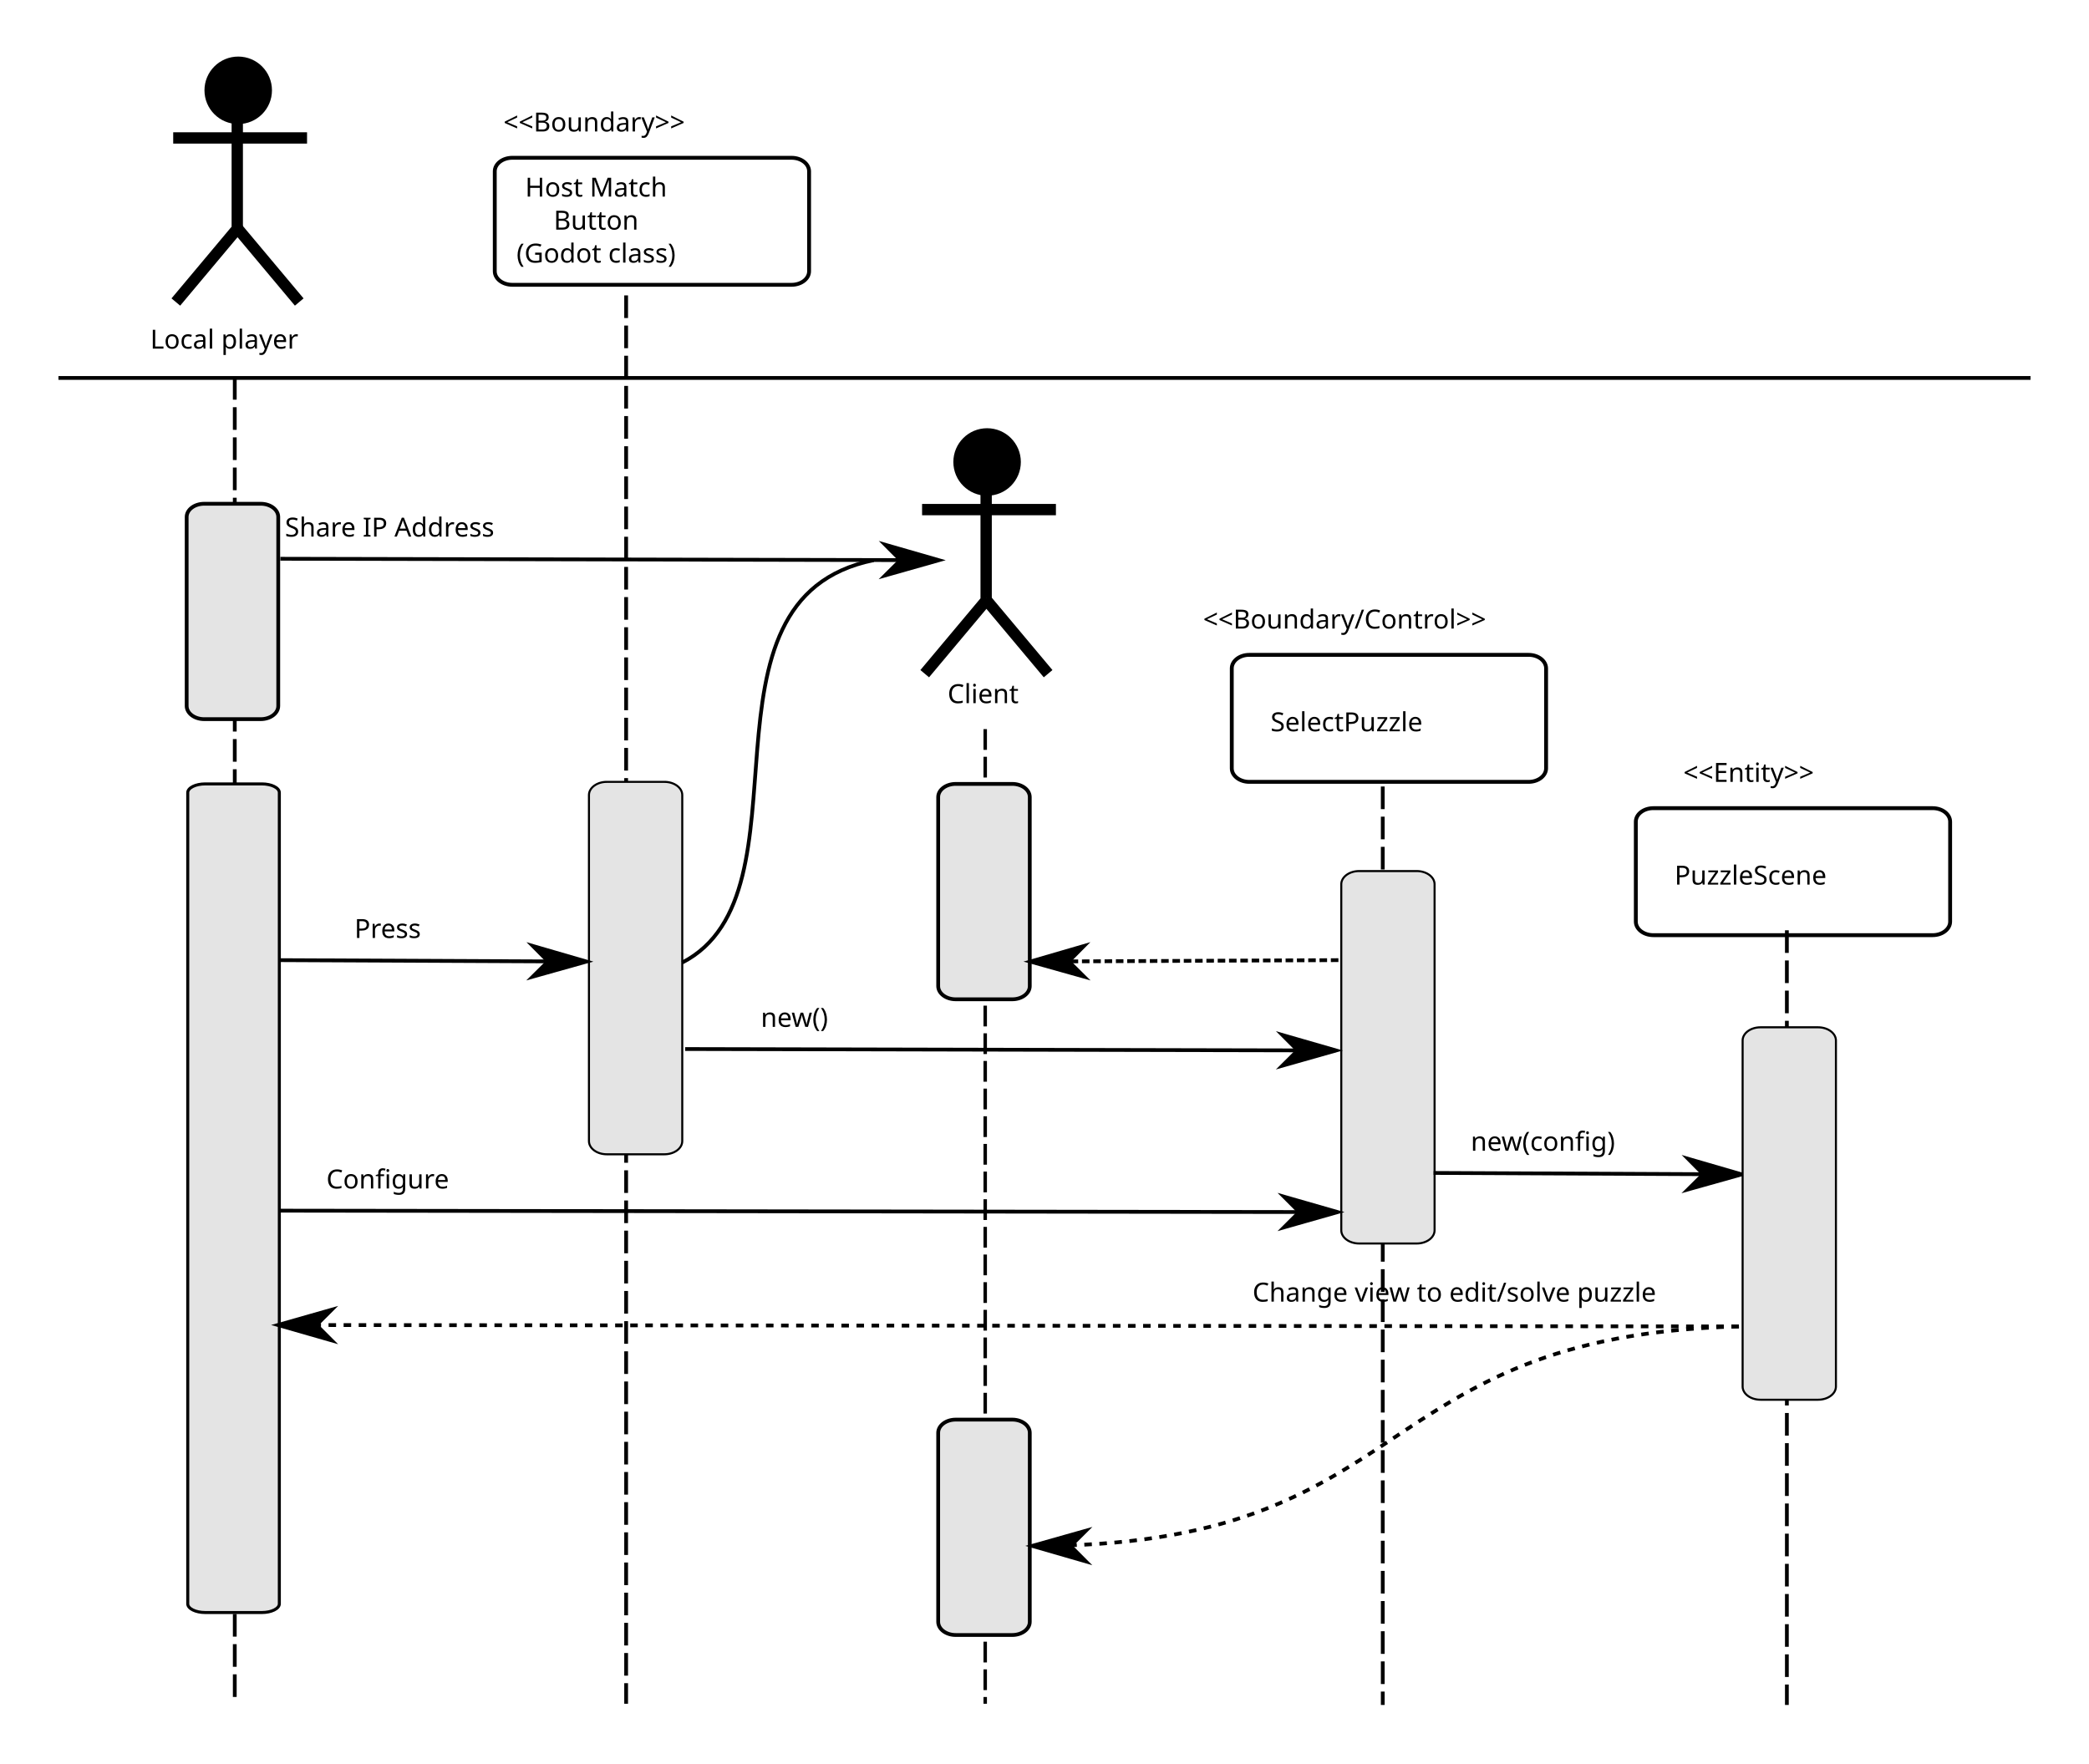
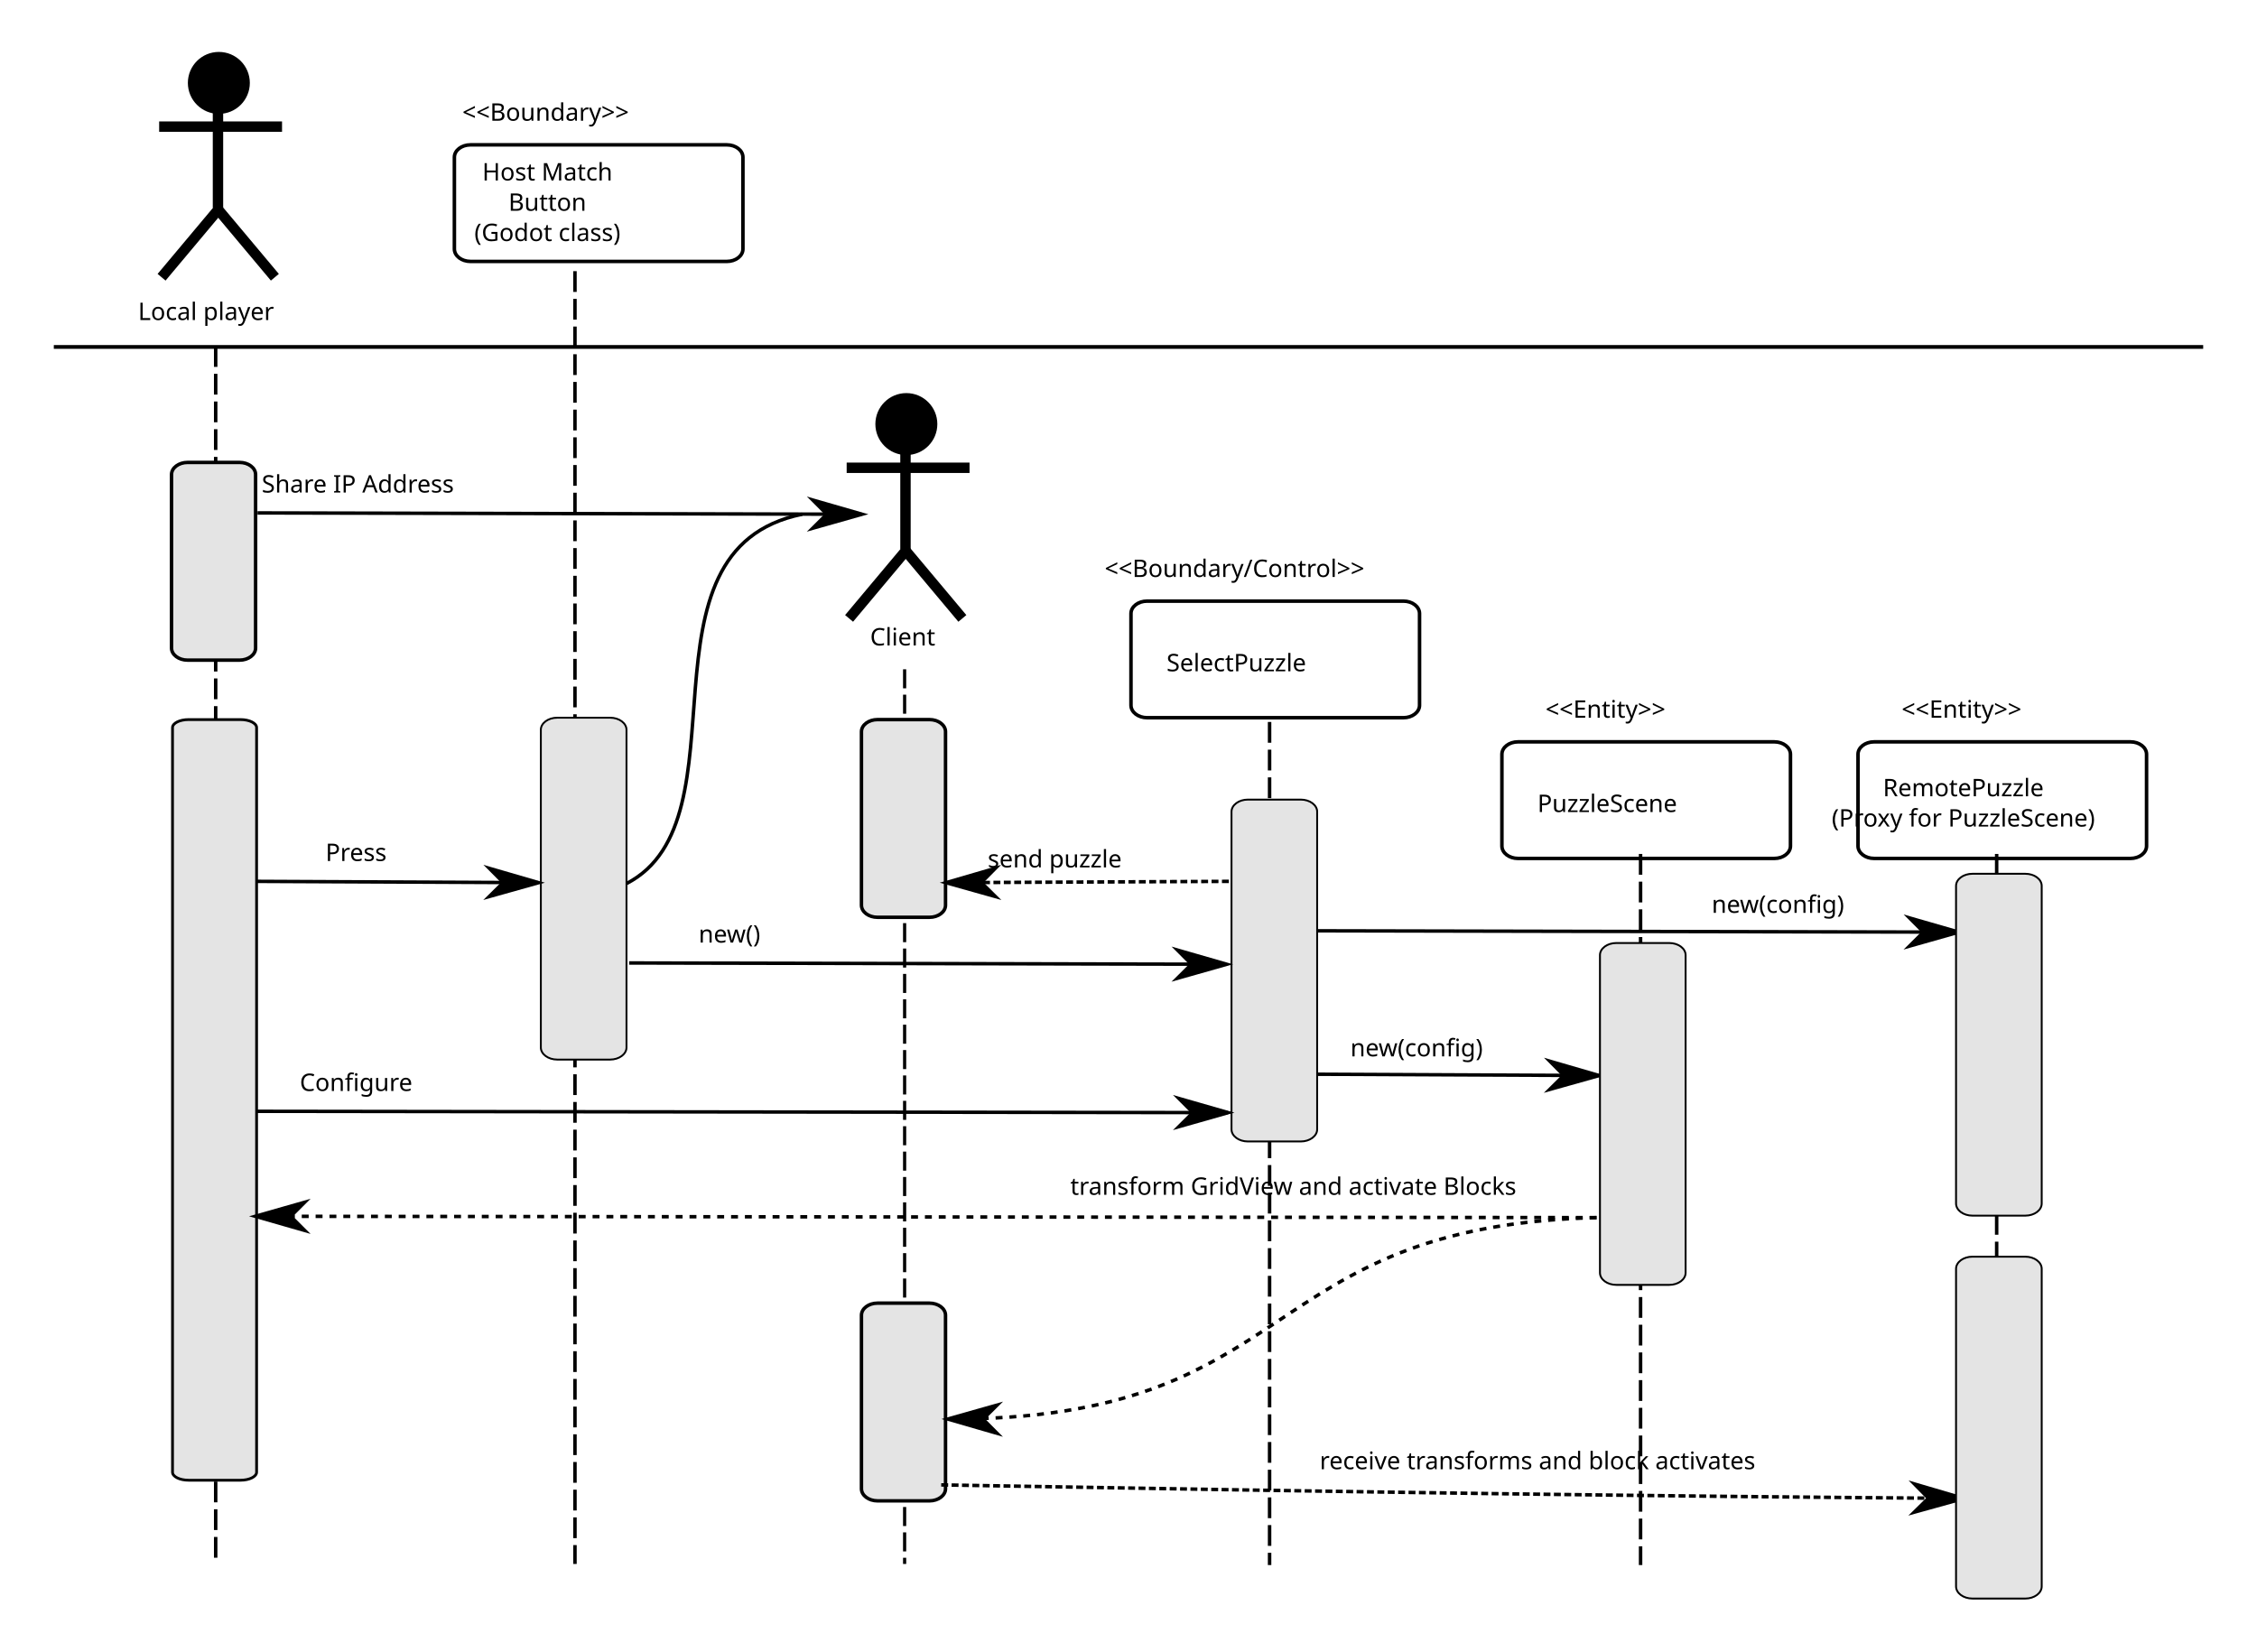
- <svg xmlns="http://www.w3.org/2000/svg" width="553.956" height="467.602" id="svg4629" version="1.1">
+ <svg xmlns="http://www.w3.org/2000/svg" width="651.937" height="477.05" id="svg4629" version="1.1">
  <defs id="defs4631">
    <marker orient="auto" refY="0" refX="0" id="Arrow1Lend" style="overflow:visible">
      <path id="path3874" d="M 0,0 5,-5 -12.5,0 5,5 0,0 z" style="fill-rule:evenodd;stroke:#000000;stroke-width:1pt" transform="matrix(-0.8,0,0,-0.8,-10,0)" />
    </marker>
  </defs>
-   <g id="layer1" transform="translate(15.5,-18.76002)">
+   <g id="layer1" transform="translate(15.54479,-18.76002)">
+     <path id="path3126" d="m 364.668,287.646 185.469,0.379" style="fill:none;stroke:#000000;stroke-width:1;stroke-linecap:butt;stroke-linejoin:miter;stroke-miterlimit:4;stroke-opacity:1;stroke-dasharray:none;marker-end:url(#Arrow1Lend)" />
    <g id="g4589" transform="translate(29.23524,-4.67677)" style="stroke-width:3;stroke-miterlimit:4;stroke-dasharray:none">
      <path d="m 25.885,47.387 c 0,4.114 -3.335,7.45 -7.45,7.45 -4.114,0 -7.45,-3.335 -7.45,-7.45 0,-4.114 3.335,-7.45 7.45,-7.45 4.114,0 7.45,3.335 7.45,7.45 z" id="path4591" style="fill:#000000;stroke:#000000;stroke-width:3;stroke-miterlimit:4;stroke-dasharray:none" />
      <path id="path4593" d="m 18.183,48.397 0,35.103" style="fill:none;stroke:#000000;stroke-width:3;stroke-linecap:butt;stroke-linejoin:miter;stroke-miterlimit:4;stroke-opacity:1;stroke-dasharray:none" />
      <path id="path4595" d="m 1.195,60.014 35.491,0" style="fill:none;stroke:#000000;stroke-width:3;stroke-linecap:butt;stroke-linejoin:miter;stroke-miterlimit:4;stroke-opacity:1;stroke-dasharray:none" />
      <path style="fill:none;stroke:#000000;stroke-width:3;stroke-linecap:butt;stroke-linejoin:miter;stroke-miterlimit:4;stroke-opacity:1;stroke-dasharray:none" d="M 17.963,83.659 34.615,103.525" id="path4597" />
      <path id="path4599" d="M 18.544,83.659 1.892,103.525" style="fill:none;stroke:#000000;stroke-width:3;stroke-linecap:butt;stroke-linejoin:miter;stroke-miterlimit:4;stroke-opacity:1;stroke-dasharray:none" />
    </g>
    <text id="text4601" y="111.206" x="24.348" style="font-size:12px;font-style:normal;font-weight:normal;line-height:125%;letter-spacing:0px;word-spacing:0px;fill:#000000;fill-opacity:1;stroke:none;font-family:Sans" xml:space="preserve">
      <tspan style="font-size:7px" y="111.206" x="24.348" id="tspan4603">Local player</tspan>
      <tspan id="tspan4605" style="font-size:7px" y="119.956" x="24.348" />
      <tspan style="font-size:7px" id="tspan4607" y="128.706" x="24.348" />
    </text>
-     <path style="fill:none;stroke:#000000;stroke-width:1px;stroke-linecap:butt;stroke-linejoin:miter;stroke-opacity:1" d="m 0,118.981 522.956,0" id="path4662" />
+     <path style="fill:none;stroke:#000000;stroke-width:1.09px;stroke-linecap:butt;stroke-linejoin:miter;stroke-opacity:1" d="m 0,118.981 620.847,0" id="path4662" />
    <rect ry="3.592" rx="4.644" y="60.601" x="115.703" height="33.679" width="83.35" id="rect5846" style="fill:none;stroke:#000000;stroke-width:1.021;stroke-linejoin:miter;stroke-miterlimit:4;stroke-dasharray:none;stroke-dashoffset:3.7" />
    <text id="text5848" y="53.627" x="152.987" style="font-size:12px;font-style:normal;font-weight:normal;line-height:125%;letter-spacing:0px;word-spacing:0px;fill:#000000;fill-opacity:1;stroke:none;font-family:Sans" xml:space="preserve">
      <tspan style="font-size:7px;text-align:center;text-anchor:middle" y="53.627" x="152.987" id="tspan5850">&lt;&lt;Boundary&gt;&gt;</tspan>
      <tspan id="tspan5852" style="font-size:7px" y="62.377" x="152.987" />
      <tspan style="font-size:7px" id="tspan5854" y="71.127" x="152.987" />
    </text>
    <text xml:space="preserve" style="font-size:12px;font-style:normal;font-weight:normal;line-height:125%;letter-spacing:0px;word-spacing:0px;fill:#000000;fill-opacity:1;stroke:none;font-family:Sans" x="153.493" y="70.894" id="text5856">
      <tspan id="tspan5860" x="153.493" y="70.894" style="font-size:7px;text-align:center;text-anchor:middle">Host Match</tspan>
      <tspan x="153.493" y="79.644" style="font-size:7px;text-align:center;text-anchor:middle" id="tspan6571">Button</tspan>
      <tspan x="153.493" y="88.394" style="font-size:7px;text-align:center;text-anchor:middle" id="tspan5676">(Godot class)</tspan>
      <tspan x="153.493" y="97.144" style="font-size:7px" id="tspan5862" />
      <tspan x="153.493" y="105.894" id="tspan5864" style="font-size:7px" />
    </text>
    <path id="path6098" d="m 150.536,97.091 0,373.454" style="fill:none;stroke:#000000;stroke-width:1;stroke-linecap:butt;stroke-linejoin:miter;stroke-miterlimit:4;stroke-opacity:1;stroke-dasharray:6, 2;stroke-dashoffset:0;marker-end:none" />
    <rect ry="3.5" rx="4.732" y="226.086" x="140.677" height="98.757" width="24.743" id="rect6104" style="fill:#e4e4e4;fill-opacity:1;stroke:#000000;stroke-width:0.543;stroke-linejoin:miter;stroke-miterlimit:4;stroke-dasharray:none;stroke-dashoffset:0" />
    <path id="path6108" d="m 46.756,118.743 0,351.801" style="fill:none;stroke:#000000;stroke-width:1;stroke-linecap:butt;stroke-linejoin:miter;stroke-miterlimit:4;stroke-opacity:1;stroke-dasharray:6, 2;stroke-dashoffset:0;marker-end:none" />
    <rect ry="2.312" rx="4.644" y="226.629" x="34.286" height="219.725" width="24.286" id="rect6110" style="fill:#e4e4e4;fill-opacity:1;stroke:#000000;stroke-width:0.802;stroke-linejoin:miter;stroke-miterlimit:4;stroke-dasharray:none;stroke-dashoffset:0" />
    <path style="fill:none;stroke:#000000;stroke-width:1px;stroke-linecap:butt;stroke-linejoin:miter;stroke-opacity:1;marker-end:url(#Arrow1Lend)" d="m 58.336,273.361 81.57,0.379" id="path6112" />
    <text id="text6298" y="267.479" x="98.233" style="font-size:12px;font-style:normal;font-weight:normal;line-height:125%;letter-spacing:0px;word-spacing:0px;fill:#000000;fill-opacity:1;stroke:none;font-family:Sans" xml:space="preserve">
      <tspan style="font-size:7px;text-align:center;text-anchor:middle" y="267.479" x="98.233" id="tspan6369">Press</tspan>
      <tspan style="font-size:7px;text-align:center;text-anchor:middle" y="276.229" x="98.233" id="tspan6306" />
      <tspan id="tspan6302" style="font-size:7px" y="284.979" x="98.233" />
      <tspan style="font-size:7px" id="tspan6304" y="293.729" x="98.233" />
    </text>
    <rect ry="3.592" rx="4.644" y="192.407" x="311.14" height="33.679" width="83.35" id="rect6409" style="fill:none;stroke:#000000;stroke-width:1.021;stroke-linejoin:miter;stroke-miterlimit:4;stroke-dasharray:none;stroke-dashoffset:3.7" />
    <text id="text6411" y="185.433" x="351.986" style="font-size:12px;font-style:normal;font-weight:normal;line-height:125%;letter-spacing:0px;word-spacing:0px;fill:#000000;fill-opacity:1;stroke:none;font-family:Sans" xml:space="preserve">
      <tspan style="font-size:7px;text-align:center;text-anchor:middle" y="185.433" x="351.986" id="tspan6413">&lt;&lt;Boundary/Control&gt;&gt;</tspan>
      <tspan id="tspan6415" style="font-size:7px" y="194.183" x="351.986" />
      <tspan style="font-size:7px" id="tspan6417" y="202.933" x="351.986" />
    </text>
    <text xml:space="preserve" style="font-size:12px;font-style:normal;font-weight:normal;line-height:125%;letter-spacing:0px;word-spacing:0px;fill:#000000;fill-opacity:1;stroke:none;font-family:Sans" x="352.491" y="212.674" id="text6419">
      <tspan id="tspan6423" x="352.491" y="212.674" style="font-size:7px;text-align:center;text-anchor:middle">SelectPuzzle</tspan>
      <tspan id="tspan6425" x="352.491" y="221.424" style="font-size:7px;text-align:center;text-anchor:middle" />
      <tspan x="352.491" y="230.174" style="font-size:7px" id="tspan6427" />
      <tspan x="352.491" y="238.924" id="tspan6429" style="font-size:7px" />
    </text>
    <rect style="fill:none;stroke:#000000;stroke-width:1.021;stroke-linejoin:miter;stroke-miterlimit:4;stroke-dasharray:none;stroke-dashoffset:3.7" id="rect6449" width="83.35" height="33.679" x="418.283" y="233.06" rx="4.644" ry="3.592" />
    <text xml:space="preserve" style="font-size:12px;font-style:normal;font-weight:normal;line-height:125%;letter-spacing:0px;word-spacing:0px;fill:#000000;fill-opacity:1;stroke:none;font-family:Sans" x="459.129" y="226.086" id="text6451">
      <tspan id="tspan6453" x="459.129" y="226.086" style="font-size:7px;text-align:center;text-anchor:middle">&lt;&lt;Entity&gt;&gt;</tspan>
      <tspan x="459.129" y="234.836" style="font-size:7px" id="tspan6455" />
      <tspan x="459.129" y="243.586" id="tspan6457" style="font-size:7px" />
    </text>
    <text id="text6459" y="253.328" x="459.634" style="font-size:12px;font-style:normal;font-weight:normal;line-height:125%;letter-spacing:0px;word-spacing:0px;fill:#000000;fill-opacity:1;stroke:none;font-family:Sans" xml:space="preserve">
      <tspan style="font-size:7px;text-align:center;text-anchor:middle" y="253.328" x="459.634" id="tspan6461">PuzzleScene</tspan>
      <tspan style="font-size:7px;text-align:center;text-anchor:middle" y="262.078" x="459.634" id="tspan6550" />
      <tspan style="font-size:7px;text-align:center;text-anchor:middle" y="270.828" x="459.634" id="tspan6463" />
      <tspan id="tspan6465" style="font-size:7px" y="279.578" x="459.634" />
      <tspan style="font-size:7px" id="tspan6467" y="288.328" x="459.634" />
    </text>
    <path style="fill:none;stroke:#000000;stroke-width:1;stroke-linecap:butt;stroke-linejoin:miter;stroke-miterlimit:4;stroke-opacity:1;stroke-dasharray:6, 2;stroke-dashoffset:0;marker-end:none" d="m 351.176,227.317 0,243.545" id="path6489" />
    <path style="fill:none;stroke:#000000;stroke-width:1;stroke-linecap:butt;stroke-linejoin:miter;stroke-miterlimit:4;stroke-opacity:1;stroke-dasharray:6, 2;stroke-dashoffset:0;marker-end:none" d="m 458.338,265.444 0,205.418" id="path6493" />
    <rect style="fill:#e4e4e4;fill-opacity:1;stroke:#000000;stroke-width:0.543;stroke-linejoin:miter;stroke-miterlimit:4;stroke-dasharray:none;stroke-dashoffset:0" id="rect6573" width="24.743" height="98.757" x="340.176" y="249.741" rx="4.732" ry="3.5" />
    <path id="path6577" d="m 166.193,296.932 172.484,0.379" style="fill:none;stroke:#000000;stroke-width:1px;stroke-linecap:butt;stroke-linejoin:miter;stroke-opacity:1;marker-end:url(#Arrow1Lend)" />
    <text xml:space="preserve" style="font-size:12px;font-style:normal;font-weight:normal;line-height:125%;letter-spacing:0px;word-spacing:0px;fill:#000000;fill-opacity:1;stroke:none;font-family:Sans" x="206.09" y="291.051" id="text6579">
      <tspan id="tspan6587" x="206.09" y="291.051" style="font-size:7px;text-align:center;text-anchor:middle">new()</tspan>
      <tspan x="206.09" y="299.801" style="font-size:7px" id="tspan6589" />
      <tspan x="206.09" y="308.551" id="tspan6591" style="font-size:7px" />
    </text>
-     <path style="fill:none;stroke:#000000;stroke-width:1px;stroke-linecap:butt;stroke-linejoin:miter;stroke-opacity:1;marker-end:url(#Arrow1Lend)" d="m 364.668,329.789 81.57,0.379" id="path6593" />
+     <path style="fill:none;stroke:#000000;stroke-width:1px;stroke-linecap:butt;stroke-linejoin:miter;stroke-opacity:1;marker-end:url(#Arrow1Lend)" d="m 364.668,329.075 81.57,0.379" id="path6593" />
    <text id="text6595" y="323.908" x="404.565" style="font-size:12px;font-style:normal;font-weight:normal;line-height:125%;letter-spacing:0px;word-spacing:0px;fill:#000000;fill-opacity:1;stroke:none;font-family:Sans" xml:space="preserve">
      <tspan style="font-size:7px;text-align:center;text-anchor:middle" y="323.908" x="404.565" id="tspan6603">new(config)</tspan>
      <tspan id="tspan6605" style="font-size:7px" y="332.658" x="404.565" />
      <tspan style="font-size:7px" id="tspan6607" y="341.408" x="404.565" />
    </text>
    <rect ry="3.5" rx="4.732" y="291.17" x="446.604" height="98.757" width="24.743" id="rect6632" style="fill:#e4e4e4;fill-opacity:1;stroke:#000000;stroke-width:0.543;stroke-linejoin:miter;stroke-miterlimit:4;stroke-dasharray:none;stroke-dashoffset:0" />
    <path id="path6634" d="m 58.336,339.789 280.759,0.379" style="fill:none;stroke:#000000;stroke-width:1px;stroke-linecap:butt;stroke-linejoin:miter;stroke-opacity:1;marker-end:url(#Arrow1Lend)" />
    <text xml:space="preserve" style="font-size:12px;font-style:normal;font-weight:normal;line-height:125%;letter-spacing:0px;word-spacing:0px;fill:#000000;fill-opacity:1;stroke:none;font-family:Sans" x="98.233" y="333.908" id="text6636">
      <tspan id="tspan6638" x="98.233" y="333.908" style="font-size:7px;text-align:center;text-anchor:middle">Configure</tspan>
      <tspan id="tspan6640" x="98.233" y="342.658" style="font-size:7px;text-align:center;text-anchor:middle" />
      <tspan x="98.233" y="351.408" style="font-size:7px" id="tspan6642" />
      <tspan x="98.233" y="360.158" id="tspan6644" style="font-size:7px" />
    </text>
    <path style="fill:none;stroke:#000000;stroke-width:1;stroke-linecap:butt;stroke-linejoin:miter;stroke-miterlimit:4;stroke-opacity:1;stroke-dasharray:2, 2;stroke-dashoffset:0;marker-end:url(#Arrow1Lend)" d="M 445.62,370.491 58.336,370.112" id="path6646" />
-     <text id="text6648" y="363.908" x="381.075" style="font-size:12px;font-style:normal;font-weight:normal;line-height:125%;letter-spacing:0px;word-spacing:0px;fill:#000000;fill-opacity:1;stroke:none;font-family:Sans" xml:space="preserve">
-       <tspan style="font-size:7px;text-align:center;text-anchor:middle" y="363.908" x="381.075" id="tspan6650">Change view to edit/solve puzzle</tspan>
-       <tspan style="font-size:7px;text-align:center;text-anchor:middle" y="372.658" x="381.075" id="tspan6652" />
-       <tspan id="tspan6654" style="font-size:7px" y="381.408" x="381.075" />
-       <tspan style="font-size:7px" id="tspan6656" y="390.158" x="381.075" />
+     <text id="text6648" y="363.908" x="368.953" style="font-size:12px;font-style:normal;font-weight:normal;line-height:125%;letter-spacing:0px;word-spacing:0px;fill:#000000;fill-opacity:1;stroke:none;font-family:Sans" xml:space="preserve">
+       <tspan style="font-size:7px;text-align:center;text-anchor:middle" y="363.908" x="368.953" id="tspan6650">transform GridView and activate Blocks</tspan>
+       <tspan style="font-size:7px;text-align:center;text-anchor:middle" y="372.658" x="368.953" id="tspan6652" />
+       <tspan id="tspan6654" style="font-size:7px" y="381.408" x="368.953" />
+       <tspan style="font-size:7px" id="tspan6656" y="390.158" x="368.953" />
    </text>
    <g style="stroke-width:3;stroke-miterlimit:4;stroke-dasharray:none" transform="translate(227.8215,93.87536)" id="g6677">
      <path style="fill:#000000;stroke:#000000;stroke-width:3;stroke-miterlimit:4;stroke-dasharray:none" id="path6679" d="m 25.885,47.387 c 0,4.114 -3.335,7.45 -7.45,7.45 -4.114,0 -7.45,-3.335 -7.45,-7.45 0,-4.114 3.335,-7.45 7.45,-7.45 4.114,0 7.45,3.335 7.45,7.45 z" />
      <path style="fill:none;stroke:#000000;stroke-width:3;stroke-linecap:butt;stroke-linejoin:miter;stroke-miterlimit:4;stroke-opacity:1;stroke-dasharray:none" d="m 18.183,48.397 0,35.103" id="path6681" />
      <path style="fill:none;stroke:#000000;stroke-width:3;stroke-linecap:butt;stroke-linejoin:miter;stroke-miterlimit:4;stroke-opacity:1;stroke-dasharray:none" d="m 1.195,60.014 35.491,0" id="path6683" />
      <path id="path6685" d="M 17.963,83.659 34.615,103.525" style="fill:none;stroke:#000000;stroke-width:3;stroke-linecap:butt;stroke-linejoin:miter;stroke-miterlimit:4;stroke-opacity:1;stroke-dasharray:none" />
      <path style="fill:none;stroke:#000000;stroke-width:3;stroke-linecap:butt;stroke-linejoin:miter;stroke-miterlimit:4;stroke-opacity:1;stroke-dasharray:none" d="M 18.544,83.659 1.892,103.525" id="path6687" />
    </g>
    <text xml:space="preserve" style="font-size:12px;font-style:normal;font-weight:normal;line-height:125%;letter-spacing:0px;word-spacing:0px;fill:#000000;fill-opacity:1;stroke:none;font-family:Sans" x="235.787" y="205.212" id="text6689">
      <tspan id="tspan6691" x="235.787" y="205.212" style="font-size:7px">Client</tspan>
      <tspan x="235.787" y="213.962" style="font-size:7px" id="tspan6693" />
      <tspan x="235.787" y="222.712" id="tspan6695" style="font-size:7px" />
    </text>
    <path style="fill:none;stroke:#000000;stroke-width:0.917;stroke-linecap:butt;stroke-linejoin:miter;stroke-miterlimit:4;stroke-opacity:1;stroke-dasharray:5.5, 1.833;stroke-dashoffset:0;marker-end:none" d="m 245.757,212.1 0,258.445" id="path6699" />
    <rect style="fill:#e4e4e4;fill-opacity:1;stroke:#000000;stroke-width:1;stroke-linejoin:miter;stroke-miterlimit:4;stroke-dasharray:none;stroke-dashoffset:0" id="rect6701" width="24.286" height="57.114" x="233.286" y="226.629" rx="4.644" ry="3.5" />
-     <path id="path6703" d="m 339.411,273.361 -81.57,0.379" style="fill:none;stroke:#000000;stroke-width:1;stroke-linecap:butt;stroke-linejoin:miter;stroke-opacity:1;marker-end:url(#Arrow1Lend);stroke-miterlimit:4;stroke-dasharray:2,1;stroke-dashoffset:0" />
+     <path id="path6703" d="m 339.411,273.361 -81.57,0.379" style="fill:none;stroke:#000000;stroke-width:1;stroke-linecap:butt;stroke-linejoin:miter;stroke-miterlimit:4;stroke-opacity:1;stroke-dasharray:2, 1;stroke-dashoffset:0;marker-end:url(#Arrow1Lend)" />
    <rect ry="3.5" rx="4.644" y="395.2" x="233.286" height="57.114" width="24.286" id="rect6715" style="fill:#e4e4e4;fill-opacity:1;stroke:#000000;stroke-width:1;stroke-linejoin:miter;stroke-miterlimit:4;stroke-dasharray:none;stroke-dashoffset:0" />
    <path id="path6717" d="m 445.62,370.491 c -99.648,2.584 -84.467,58.493 -187.284,58.193" style="fill:none;stroke:#000000;stroke-width:1;stroke-linecap:butt;stroke-linejoin:miter;stroke-miterlimit:4;stroke-opacity:1;stroke-dasharray:2, 2;stroke-dashoffset:0;marker-end:url(#Arrow1Lend)" />
    <rect ry="3.5" rx="4.644" y="152.343" x="34" height="57.114" width="24.286" id="rect6849" style="fill:#e4e4e4;fill-opacity:1;stroke:#000000;stroke-width:1;stroke-linejoin:miter;stroke-miterlimit:4;stroke-dasharray:none;stroke-dashoffset:0" />
    <path id="path6851" d="m 58.841,166.928 174.504,0.379" style="fill:none;stroke:#000000;stroke-width:1px;stroke-linecap:butt;stroke-linejoin:miter;stroke-opacity:1;marker-end:url(#Arrow1Lend)" />
    <text xml:space="preserve" style="font-size:12px;font-style:normal;font-weight:normal;line-height:125%;letter-spacing:0px;word-spacing:0px;fill:#000000;fill-opacity:1;stroke:none;font-family:Sans" x="98.738" y="161.046" id="text6853">
      <tspan id="tspan6855" x="98.738" y="161.046" style="font-size:7px;text-align:center;text-anchor:middle">Share IP Address</tspan>
      <tspan id="tspan6857" x="98.738" y="169.796" style="font-size:7px;text-align:center;text-anchor:middle" />
      <tspan x="98.738" y="178.546" style="font-size:7px" id="tspan6859" />
      <tspan x="98.738" y="187.296" id="tspan6861" style="font-size:7px" />
    </text>
    <path style="fill:none;stroke:#000000;stroke-width:1px;stroke-linecap:butt;stroke-linejoin:miter;stroke-opacity:1;marker-end:none" d="m 165.412,274.004 c 35.845,-18.463 0.26,-96.47 50.76,-106.697" id="path6863" />
+     <text id="text3462" y="269.332" x="300.035" style="font-size:12px;font-style:normal;font-weight:normal;line-height:125%;letter-spacing:0px;word-spacing:0px;fill:#000000;fill-opacity:1;stroke:none;font-family:Sans" xml:space="preserve">
+       <tspan style="font-size:7px;text-align:center;text-anchor:middle" y="269.332" x="300.035" id="tspan3464">send puzzle</tspan>
+       <tspan id="tspan3466" style="font-size:7px" y="278.082" x="300.035" />
+       <tspan style="font-size:7px" id="tspan3468" y="286.832" x="300.035" />
+     </text>
+     <rect ry="3.592" rx="4.644" y="233.06" x="521.14" height="33.679" width="83.35" id="rect3092" style="fill:none;stroke:#000000;stroke-width:1.021;stroke-linejoin:miter;stroke-miterlimit:4;stroke-dasharray:none;stroke-dashoffset:3.7" />
+     <text id="text3094" y="226.086" x="561.986" style="font-size:12px;font-style:normal;font-weight:normal;line-height:125%;letter-spacing:0px;word-spacing:0px;fill:#000000;fill-opacity:1;stroke:none;font-family:Sans" xml:space="preserve">
+       <tspan style="font-size:7px;text-align:center;text-anchor:middle" y="226.086" x="561.986" id="tspan3096">&lt;&lt;Entity&gt;&gt;</tspan>
+       <tspan id="tspan3098" style="font-size:7px" y="234.836" x="561.986" />
+       <tspan style="font-size:7px" id="tspan3100" y="243.586" x="561.986" />
+     </text>
+     <text xml:space="preserve" style="font-size:12px;font-style:normal;font-weight:normal;line-height:125%;letter-spacing:0px;word-spacing:0px;fill:#000000;fill-opacity:1;stroke:none;font-family:Sans" x="562.491" y="248.782" id="text3102">
+       <tspan id="tspan3104" x="562.491" y="248.782" style="font-size:7px;text-align:center;text-anchor:middle">RemotePuzzle</tspan>
+       <tspan x="562.491" y="257.532" style="font-size:7px;text-align:center;text-anchor:middle" id="tspan3902">(Proxy for PuzzleScene)</tspan>
+       <tspan id="tspan3106" x="562.491" y="266.282" style="font-size:7px;text-align:center;text-anchor:middle" />
+       <tspan id="tspan3108" x="562.491" y="275.032" style="font-size:7px;text-align:center;text-anchor:middle" />
+       <tspan x="562.491" y="283.782" style="font-size:7px" id="tspan3110" />
+       <tspan x="562.491" y="292.532" id="tspan3112" style="font-size:7px" />
+     </text>
+     <path id="path3114" d="m 561.195,265.444 0,205.418" style="fill:none;stroke:#000000;stroke-width:1;stroke-linecap:butt;stroke-linejoin:miter;stroke-miterlimit:4;stroke-opacity:1;stroke-dasharray:6, 2;stroke-dashoffset:0;marker-end:none" />
+     <text xml:space="preserve" style="font-size:12px;font-style:normal;font-weight:normal;line-height:125%;letter-spacing:0px;word-spacing:0px;fill:#000000;fill-opacity:1;stroke:none;font-family:Sans" x="508.938" y="282.458" id="text3116">
+       <tspan id="tspan3118" x="508.938" y="282.458" style="font-size:7px;text-align:center;text-anchor:middle">new(config)</tspan>
+       <tspan x="508.938" y="291.208" style="font-size:7px" id="tspan3120" />
+       <tspan x="508.938" y="299.958" id="tspan3122" style="font-size:7px" />
+     </text>
+     <rect style="fill:#e4e4e4;fill-opacity:1;stroke:#000000;stroke-width:0.543;stroke-linejoin:miter;stroke-miterlimit:4;stroke-dasharray:none;stroke-dashoffset:0" id="rect3124" width="24.743" height="98.757" x="549.461" y="271.17" rx="4.732" ry="3.5" />
+     <path style="fill:none;stroke:#000000;stroke-width:1;stroke-linecap:butt;stroke-linejoin:miter;stroke-miterlimit:4;stroke-opacity:1;stroke-dasharray:2, 1;stroke-dashoffset:0;marker-end:url(#Arrow1Lend)" d="m 256.326,447.707 c 131.518,2.268 196.521,3.169 295.217,3.914" id="path3904" />
+     <text xml:space="preserve" style="font-size:12px;font-style:normal;font-weight:normal;line-height:125%;letter-spacing:0px;word-spacing:0px;fill:#000000;fill-opacity:1;stroke:none;font-family:Sans" x="439.497" y="443.174" id="text3906">
+       <tspan id="tspan3908" x="439.497" y="443.174" style="font-size:7px;text-align:center;text-anchor:middle">receive transforms and block activates</tspan>
+       <tspan x="439.497" y="451.924" style="font-size:7px" id="tspan3910" />
+       <tspan x="439.497" y="460.674" id="tspan3912" style="font-size:7px" />
+     </text>
+     <rect ry="3.5" rx="4.732" y="381.781" x="549.461" height="98.757" width="24.743" id="rect3914" style="fill:#e4e4e4;fill-opacity:1;stroke:#000000;stroke-width:0.543;stroke-linejoin:miter;stroke-miterlimit:4;stroke-dasharray:none;stroke-dashoffset:0" />
  </g>
</svg>
